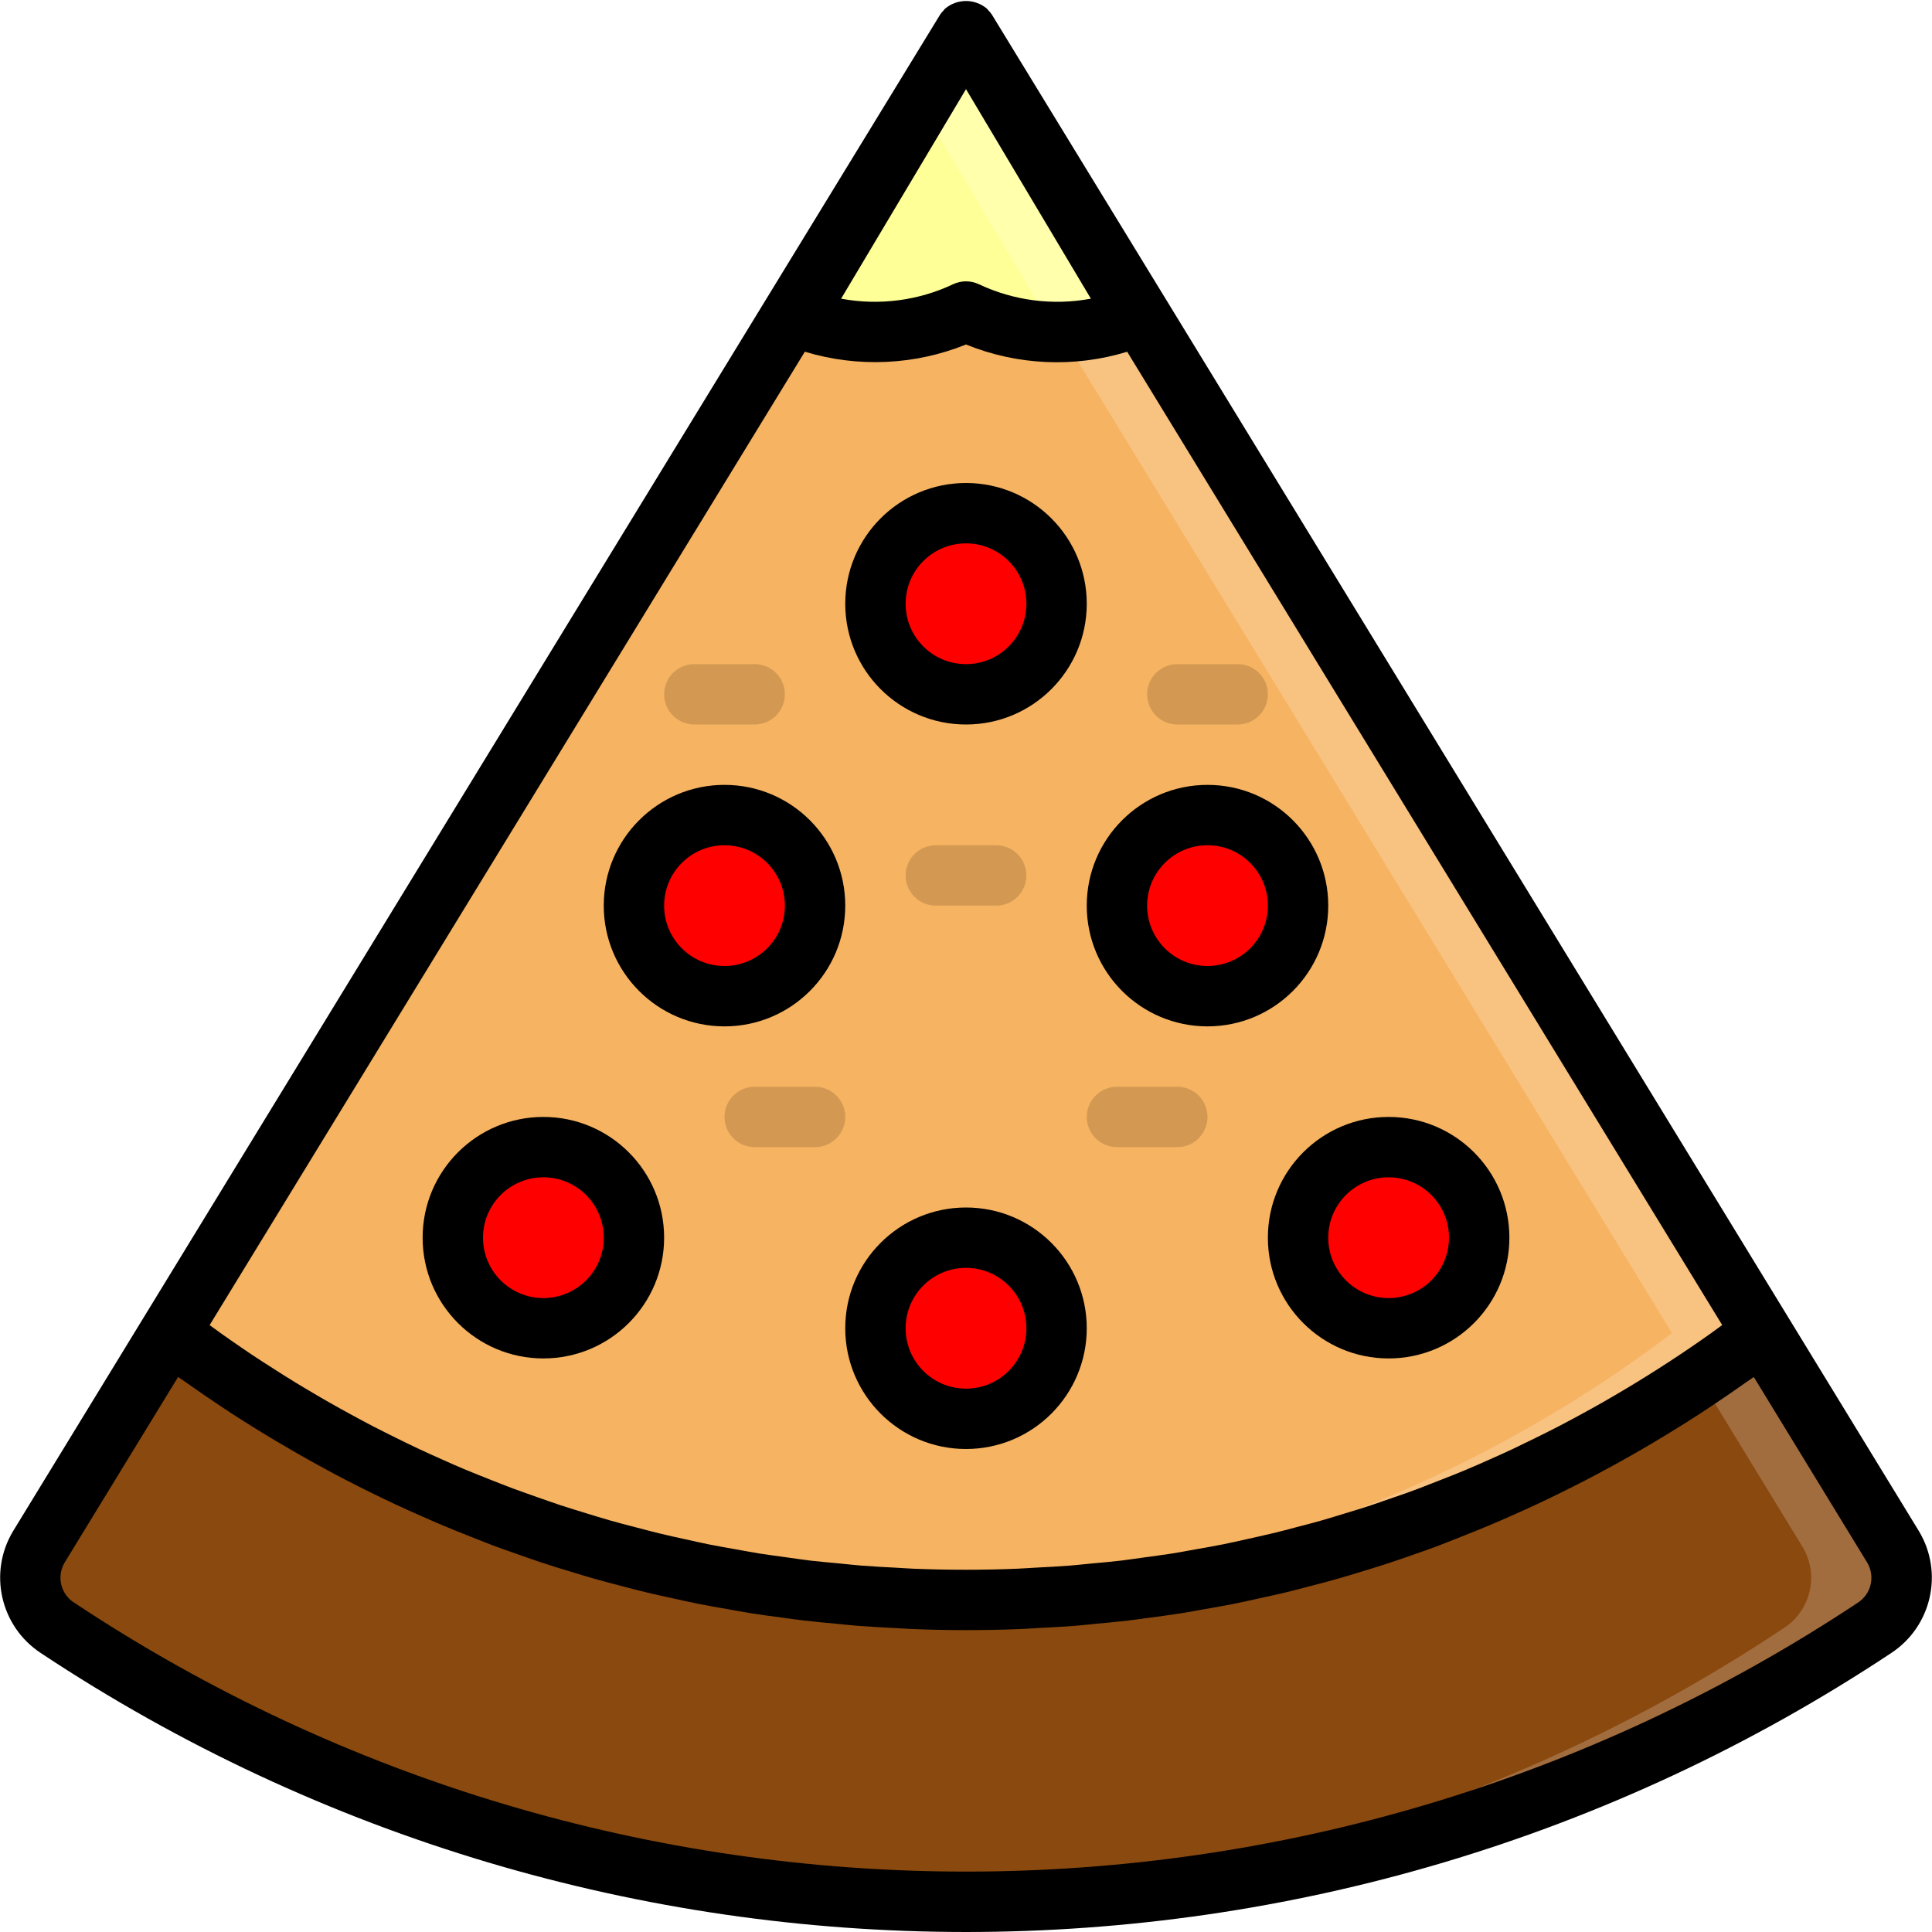
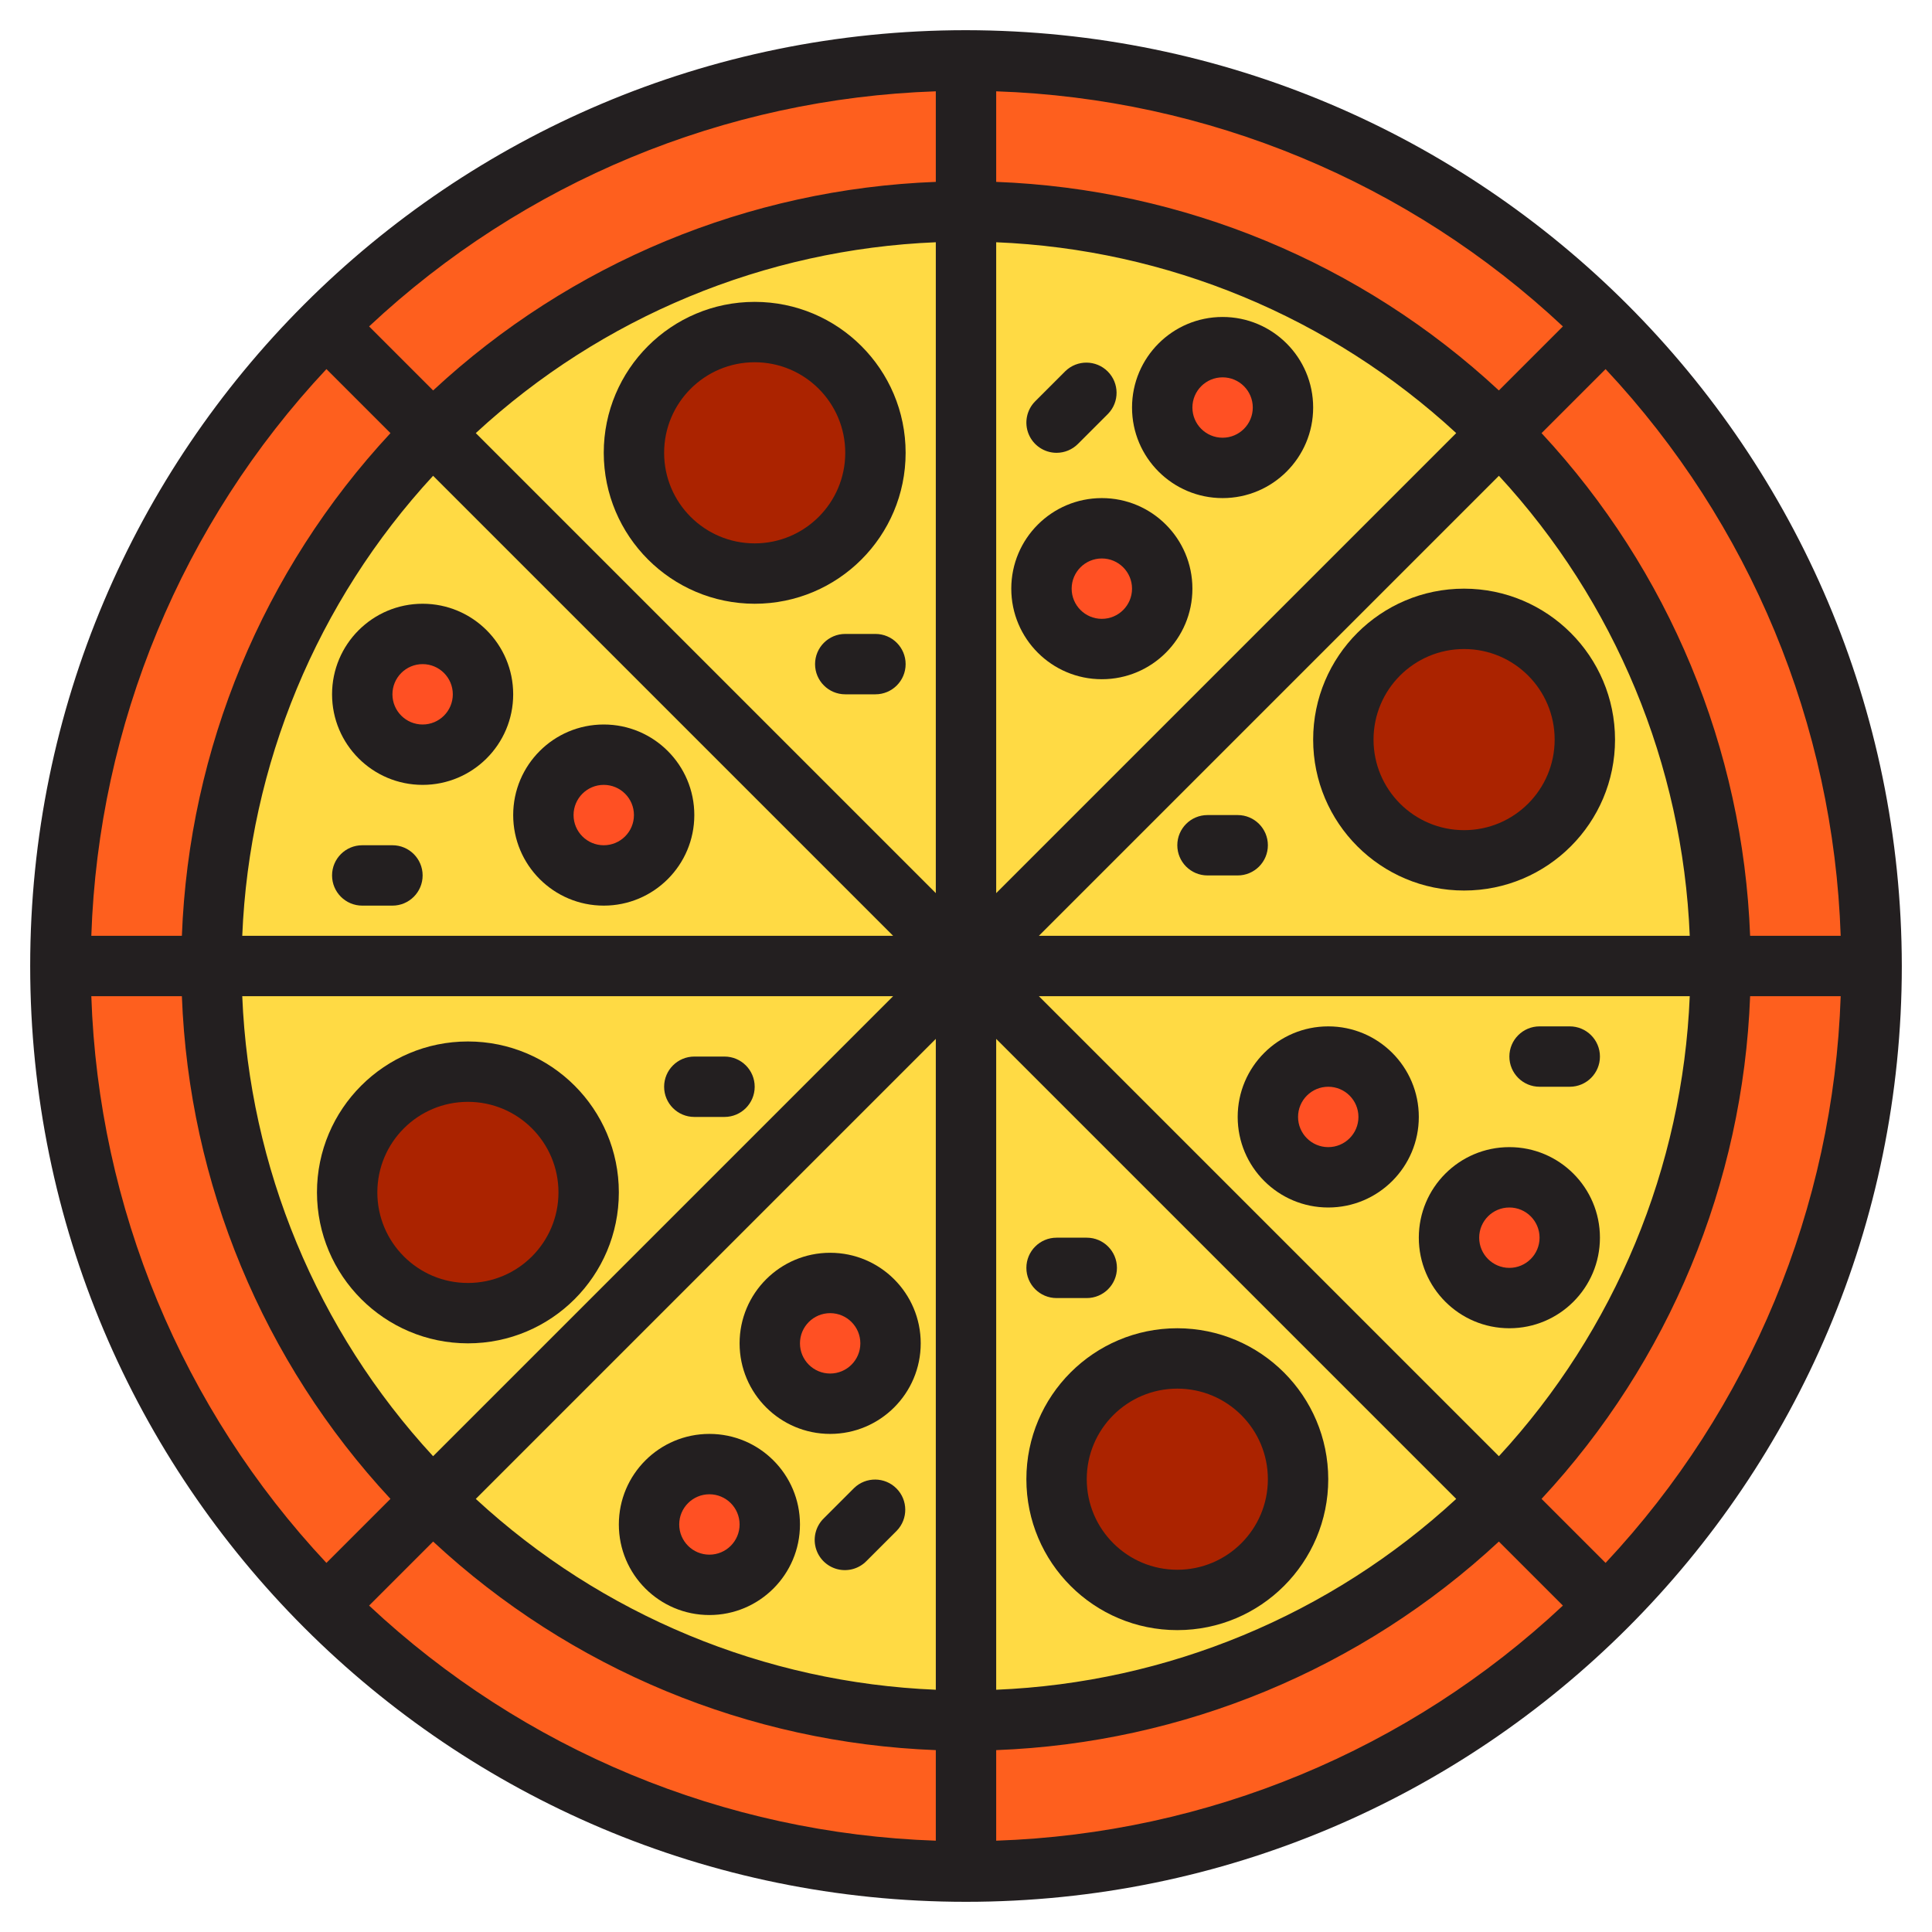
- <svg xmlns="http://www.w3.org/2000/svg" viewBox="0 0 64 64">
-   <defs>
-     <style>.cls-1{fill:#8a490e;}.cls-2{fill:#a16d3e;}.cls-3{fill:#f6b361;}.cls-4{fill:#f8c281;}.cls-5{fill:#ffff97;}.cls-6{fill:#ffffac;}.cls-7{fill:red;}.cls-8{fill:#d39953;}</style>
-   </defs>
-   <g data-name="Layer 25" id="Layer_25">
-     <path class="cls-1" d="M32,53A43.539,43.539,0,0,1,5.615,44.16L1.288,51.239a1.983,1.983,0,0,0,.627,2.693,54.441,54.441,0,0,0,60.17,0,1.983,1.983,0,0,0,.627-2.693L58.385,44.16A43.539,43.539,0,0,1,32,53Z" />
-     <path class="cls-2" d="M62.712,51.239,58.385,44.16c-.681.516-1.382,1.006-2.094,1.483l3.421,5.6a1.983,1.983,0,0,1-.627,2.693A53.965,53.965,0,0,1,30.5,62.972c.5.013,1,.028,1.5.028a54.008,54.008,0,0,0,30.085-9.068A1.983,1.983,0,0,0,62.712,51.239Z" />
-     <path class="cls-3" d="M58.385,44.16a43.8,43.8,0,0,1-52.77,0L26.206,10.48,32,1l5.794,9.48Z" />
-     <path class="cls-4" d="M37.794,10.48,32,1,30.5,3.454l4.294,7.026L55.385,44.16A43.523,43.523,0,0,1,30.5,52.969c.5.017,1,.031,1.5.031a43.547,43.547,0,0,0,26.385-8.84Z" />
-     <path class="cls-5" d="M37.65,10.48A6.88,6.88,0,0,1,35,11a6.986,6.986,0,0,1-3-.68A6.986,6.986,0,0,1,29,11a6.88,6.88,0,0,1-2.65-.52L32,1Z" />
-     <path class="cls-6" d="M32,1,30.5,3.517l4.15,6.963a6.757,6.757,0,0,1-1.143.353,6.92,6.92,0,0,0,4.143-.353Z" />
-     <path d="M63.565,50.718l-4.327-7.079L32.867.5,32.859.488h0L32.854.479a.792.792,0,0,0-.111-.132c-.017-.019-.03-.042-.048-.059a1.075,1.075,0,0,0-1.39,0c-.019.018-.033.042-.051.062a.849.849,0,0,0-.108.129l-.005.008h0L31.133.5,4.762,43.639.435,50.718a2.989,2.989,0,0,0,.924,4.046,55.445,55.445,0,0,0,61.282,0A2.989,2.989,0,0,0,63.565,50.718ZM56.7,44.15c-.224.159-.448.316-.674.47q-.366.251-.737.492c-.232.151-.465.3-.7.447s-.495.306-.745.455-.478.284-.719.421-.5.282-.755.42-.489.265-.735.392-.513.261-.771.388-.5.245-.747.362-.521.239-.782.355-.508.226-.764.333-.529.217-.8.322-.512.2-.77.3-.544.2-.817.292-.516.182-.775.268c-.276.09-.554.175-.832.26-.26.079-.52.161-.781.235-.284.081-.569.155-.855.229-.259.068-.518.139-.778.2-.292.071-.587.133-.88.2-.258.057-.515.116-.774.168-.3.061-.609.113-.914.167-.252.045-.5.093-.756.134-.318.05-.638.091-.958.135-.244.033-.486.07-.731.1-.336.04-.674.07-1.012.1-.231.022-.461.049-.693.067-.375.03-.754.048-1.131.068-.2.01-.391.026-.587.034Q32.869,52,32,52t-1.731-.034c-.2-.008-.391-.024-.587-.034-.377-.02-.756-.038-1.131-.068-.232-.018-.462-.045-.693-.067-.338-.032-.676-.062-1.012-.1-.245-.029-.488-.066-.732-.1-.319-.044-.639-.085-.957-.135-.253-.041-.5-.089-.757-.134-.3-.054-.61-.106-.913-.167-.259-.052-.516-.111-.774-.168-.293-.065-.588-.127-.88-.2-.26-.063-.519-.134-.778-.2-.286-.074-.571-.148-.855-.229-.261-.074-.521-.156-.781-.235-.278-.085-.556-.17-.832-.26-.259-.086-.517-.178-.775-.268-.273-.1-.546-.191-.817-.292s-.514-.2-.77-.3-.531-.211-.8-.322-.51-.22-.764-.333-.523-.233-.782-.355-.5-.239-.748-.362-.514-.255-.769-.387-.492-.26-.736-.393-.505-.277-.755-.42-.48-.279-.719-.421-.5-.3-.745-.455-.467-.3-.7-.447-.493-.325-.737-.492c-.226-.154-.45-.311-.674-.47-.118-.084-.235-.17-.352-.256L26.661,11.651A8.039,8.039,0,0,0,32,11.412a7.985,7.985,0,0,0,5.339.24L57.05,43.894C56.933,43.98,56.816,44.066,56.7,44.15ZM36.137,9.894a6.07,6.07,0,0,1-3.709-.478,1,1,0,0,0-.856,0,6.073,6.073,0,0,1-3.709.478L32,2.953ZM61.529,53.1a53.442,53.442,0,0,1-59.058,0,.981.981,0,0,1-.329-1.34L5.9,45.614c.105.075.213.145.318.219.222.158.446.312.671.465q.4.275.811.541c.228.148.458.293.688.437q.411.256.824.5.352.208.706.411c.279.159.558.314.84.466q.358.2.72.383.423.219.851.428c.245.121.491.24.738.355.287.135.575.264.865.392.249.11.5.22.749.325.292.123.585.24.879.356.253.1.507.2.762.3.3.11.594.215.893.319.256.09.512.18.771.265.3.1.6.191.909.284.259.079.517.159.778.233.308.088.618.168.929.249.259.068.517.138.777.2.316.076.633.144.951.214.26.056.518.116.779.168.324.065.651.121.976.178.257.046.512.094.769.135.337.054.676.1,1.014.143.251.034.5.073.752.1.356.043.715.074,1.074.108.235.022.469.049.7.068.4.031.8.051,1.2.072.2.01.4.026.6.034Q31.093,54,32,54t1.807-.036c.2-.008.4-.024.595-.034.4-.021.8-.041,1.2-.072.235-.018.469-.046.7-.068.359-.034.718-.065,1.075-.108.252-.029.5-.068.752-.1.338-.045.677-.089,1.014-.143.257-.041.512-.089.769-.135.325-.057.652-.113.976-.178.261-.052.519-.112.779-.168.318-.07.635-.138.951-.214.26-.063.518-.133.777-.2.311-.081.621-.161.929-.249.261-.074.519-.154.778-.233.3-.093.608-.185.909-.284.259-.085.515-.175.771-.265.3-.1.6-.209.893-.319.255-.1.508-.2.761-.3.295-.117.588-.234.88-.357.251-.105.5-.214.749-.324.289-.129.578-.258.865-.393.247-.115.493-.234.738-.355q.427-.21.851-.428.361-.187.72-.383c.282-.152.561-.307.84-.466q.354-.2.706-.411.414-.246.824-.5c.23-.144.46-.289.688-.437q.408-.266.811-.541c.225-.153.449-.307.671-.465.105-.074.213-.144.318-.219l3.756,6.147A.981.981,0,0,1,61.529,53.1Z" />
-     <circle class="cls-7" cx="32" cy="20" r="3" />
-     <path d="M32,24a4,4,0,1,1,4-4A4,4,0,0,1,32,24Zm0-6a2,2,0,1,0,2,2A2,2,0,0,0,32,18Z" />
-     <circle class="cls-7" cx="18" cy="41" r="3" />
-     <path d="M18,45a4,4,0,1,1,4-4A4,4,0,0,1,18,45Zm0-6a2,2,0,1,0,2,2A2,2,0,0,0,18,39Z" />
-     <circle class="cls-7" cx="46" cy="41" r="3" />
-     <path d="M46,45a4,4,0,1,1,4-4A4,4,0,0,1,46,45Zm0-6a2,2,0,1,0,2,2A2,2,0,0,0,46,39Z" />
-     <circle class="cls-7" cx="32" cy="44" r="3" />
-     <path d="M32,48a4,4,0,1,1,4-4A4,4,0,0,1,32,48Zm0-6a2,2,0,1,0,2,2A2,2,0,0,0,32,42Z" />
-     <circle class="cls-7" cx="24" cy="30" r="3" />
-     <path d="M24,34a4,4,0,1,1,4-4A4,4,0,0,1,24,34Zm0-6a2,2,0,1,0,2,2A2,2,0,0,0,24,28Z" />
-     <circle class="cls-7" cx="40" cy="30" r="3" />
-     <path d="M40,34a4,4,0,1,1,4-4A4,4,0,0,1,40,34Zm0-6a2,2,0,1,0,2,2A2,2,0,0,0,40,28Z" />
-     <path class="cls-8" d="M27,38H25a1,1,0,0,1,0-2h2a1,1,0,0,1,0,2Z" />
-     <path class="cls-8" d="M39,38H37a1,1,0,0,1,0-2h2a1,1,0,0,1,0,2Z" />
-     <path class="cls-8" d="M33,30H31a1,1,0,0,1,0-2h2a1,1,0,0,1,0,2Z" />
-     <path class="cls-8" d="M25,24H23a1,1,0,0,1,0-2h2a1,1,0,0,1,0,2Z" />
-     <path class="cls-8" d="M41,24H39a1,1,0,0,1,0-2h2a1,1,0,0,1,0,2Z" />
+ <svg xmlns="http://www.w3.org/2000/svg" height="512" viewBox="0 0 64 64" width="512">
+   <circle cx="32" cy="32" fill="#fe5f1e" r="30" />
+   <circle cx="32" cy="32" fill="#ffda44" r="25" />
+   <path d="m11.494 11.494 41.012 41.012" fill="#ff5023" />
+   <path d="m11.494 52.506 41.012-41.012" fill="#ff5023" />
+   <circle cx="25" cy="15" fill="#ab2300" r="4" />
+   <circle cx="14" cy="23" fill="#ff5023" r="2" />
+   <circle cx="20" cy="27" fill="#ff5023" r="2" />
+   <circle cx="15.5" cy="39.5" fill="#ab2300" r="4" />
+   <circle cx="23.5" cy="50.5" fill="#ff5023" r="2" />
+   <circle cx="27.5" cy="44.5" fill="#ff5023" r="2" />
+   <circle cx="39" cy="49" fill="#ab2300" r="4" />
+   <circle cx="50" cy="41" fill="#ff5023" r="2" />
+   <circle cx="44" cy="37" fill="#ff5023" r="2" />
+   <circle cx="48.5" cy="24.5" fill="#ab2300" r="4" />
+   <circle cx="40.5" cy="13.5" fill="#ff5023" r="2" />
+   <circle cx="36.5" cy="19.5" fill="#ff5023" r="2" />
+   <g fill="#231f20">
+     <path d="m32 1a31 31 0 1 0 31 31 31.035 31.035 0 0 0 -31-31zm28.975 30h-3a25.9 25.9 0 0 0 -6.909-16.652l2.121-2.121a28.885 28.885 0 0 1 7.788 18.773zm-11.323-18.066a25.9 25.9 0 0 0 -16.652-6.909v-3a28.885 28.885 0 0 1 18.773 7.788zm-18.652 16.652-15.239-15.239a23.91 23.91 0 0 1 15.239-6.322zm0 26.389a23.91 23.91 0 0 1 -15.239-6.322l15.239-15.239zm2-21.561 15.239 15.239a23.91 23.91 0 0 1 -15.239 6.322zm0-26.389a23.91 23.91 0 0 1 15.239 6.322l-15.239 15.239zm-2-2a25.9 25.9 0 0 0 -16.652 6.909l-2.121-2.121a28.885 28.885 0 0 1 18.773-7.788zm-1.414 24.975h-21.561a23.91 23.91 0 0 1 6.322-15.239zm0 2-15.239 15.239a23.91 23.91 0 0 1 -6.322-15.239zm-15.238 18.066a25.9 25.9 0 0 0 16.652 6.909v3a28.885 28.885 0 0 1 -18.773-7.788zm18.652 6.909a25.9 25.9 0 0 0 16.652-6.909l2.121 2.121a28.885 28.885 0 0 1 -18.773 7.788zm1.414-24.975h21.561a23.91 23.91 0 0 1 -6.322 15.239zm0-2 15.239-15.239a23.91 23.91 0 0 1 6.322 15.239zm-23.6-18.773 2.121 2.121a25.9 25.9 0 0 0 -6.91 16.652h-3a28.885 28.885 0 0 1 7.788-18.773zm-7.789 20.773h3a25.9 25.9 0 0 0 6.909 16.652l-2.121 2.121a28.885 28.885 0 0 1 -7.788-18.773zm50.162 18.773-2.121-2.121a25.9 25.9 0 0 0 6.909-16.652h3a28.885 28.885 0 0 1 -7.788 18.773z" />
+     <path d="m25 20a5 5 0 1 0 -5-5 5.006 5.006 0 0 0 5 5zm0-8a3 3 0 1 1 -3 3 3 3 0 0 1 3-3z" />
+     <path d="m14 26a3 3 0 1 0 -3-3 3 3 0 0 0 3 3zm0-4a1 1 0 1 1 -1 1 1 1 0 0 1 1-1z" />
+     <path d="m20 30a3 3 0 1 0 -3-3 3 3 0 0 0 3 3zm0-4a1 1 0 1 1 -1 1 1 1 0 0 1 1-1z" />
+     <path d="m15.5 44.5a5 5 0 1 0 -5-5 5.006 5.006 0 0 0 5 5zm0-8a3 3 0 1 1 -3 3 3 3 0 0 1 3-3z" />
+     <path d="m23.5 53.5a3 3 0 1 0 -3-3 3 3 0 0 0 3 3zm0-4a1 1 0 1 1 -1 1 1 1 0 0 1 1-1z" />
+     <path d="m27.5 47.5a3 3 0 1 0 -3-3 3 3 0 0 0 3 3zm0-4a1 1 0 1 1 -1 1 1 1 0 0 1 1-1z" />
+     <path d="m13 28h-1a1 1 0 0 0 0 2h1a1 1 0 0 0 0-2z" />
+     <path d="m29 21h-1a1 1 0 0 0 0 2h1a1 1 0 0 0 0-2z" />
+     <path d="m23 37h1a1 1 0 0 0 0-2h-1a1 1 0 0 0 0 2z" />
+     <path d="m28.293 49.293-1 1a1 1 0 1 0 1.414 1.414l1-1a1 1 0 0 0 -1.414-1.414z" />
+     <path d="m39 44a5 5 0 1 0 5 5 5.006 5.006 0 0 0 -5-5zm0 8a3 3 0 1 1 3-3 3 3 0 0 1 -3 3z" />
+     <path d="m50 38a3 3 0 1 0 3 3 3 3 0 0 0 -3-3zm0 4a1 1 0 1 1 1-1 1 1 0 0 1 -1 1z" />
+     <path d="m44 34a3 3 0 1 0 3 3 3 3 0 0 0 -3-3zm0 4a1 1 0 1 1 1-1 1 1 0 0 1 -1 1z" />
+     <path d="m48.5 19.5a5 5 0 1 0 5 5 5.006 5.006 0 0 0 -5-5zm0 8a3 3 0 1 1 3-3 3 3 0 0 1 -3 3z" />
+     <path d="m40.5 10.5a3 3 0 1 0 3 3 3 3 0 0 0 -3-3zm0 4a1 1 0 1 1 1-1 1 1 0 0 1 -1 1z" />
+     <path d="m36.5 16.5a3 3 0 1 0 3 3 3 3 0 0 0 -3-3zm0 4a1 1 0 1 1 1-1 1 1 0 0 1 -1 1z" />
+     <path d="m51 36h1a1 1 0 0 0 0-2h-1a1 1 0 0 0 0 2z" />
+     <path d="m35 43h1a1 1 0 0 0 0-2h-1a1 1 0 0 0 0 2z" />
+     <path d="m41 27h-1a1 1 0 0 0 0 2h1a1 1 0 0 0 0-2z" />
+     <path d="m35 15a1 1 0 0 0 .707-.293l1-1a1 1 0 0 0 -1.414-1.414l-1 1a1 1 0 0 0 .707 1.707z" />
  </g>
</svg>
